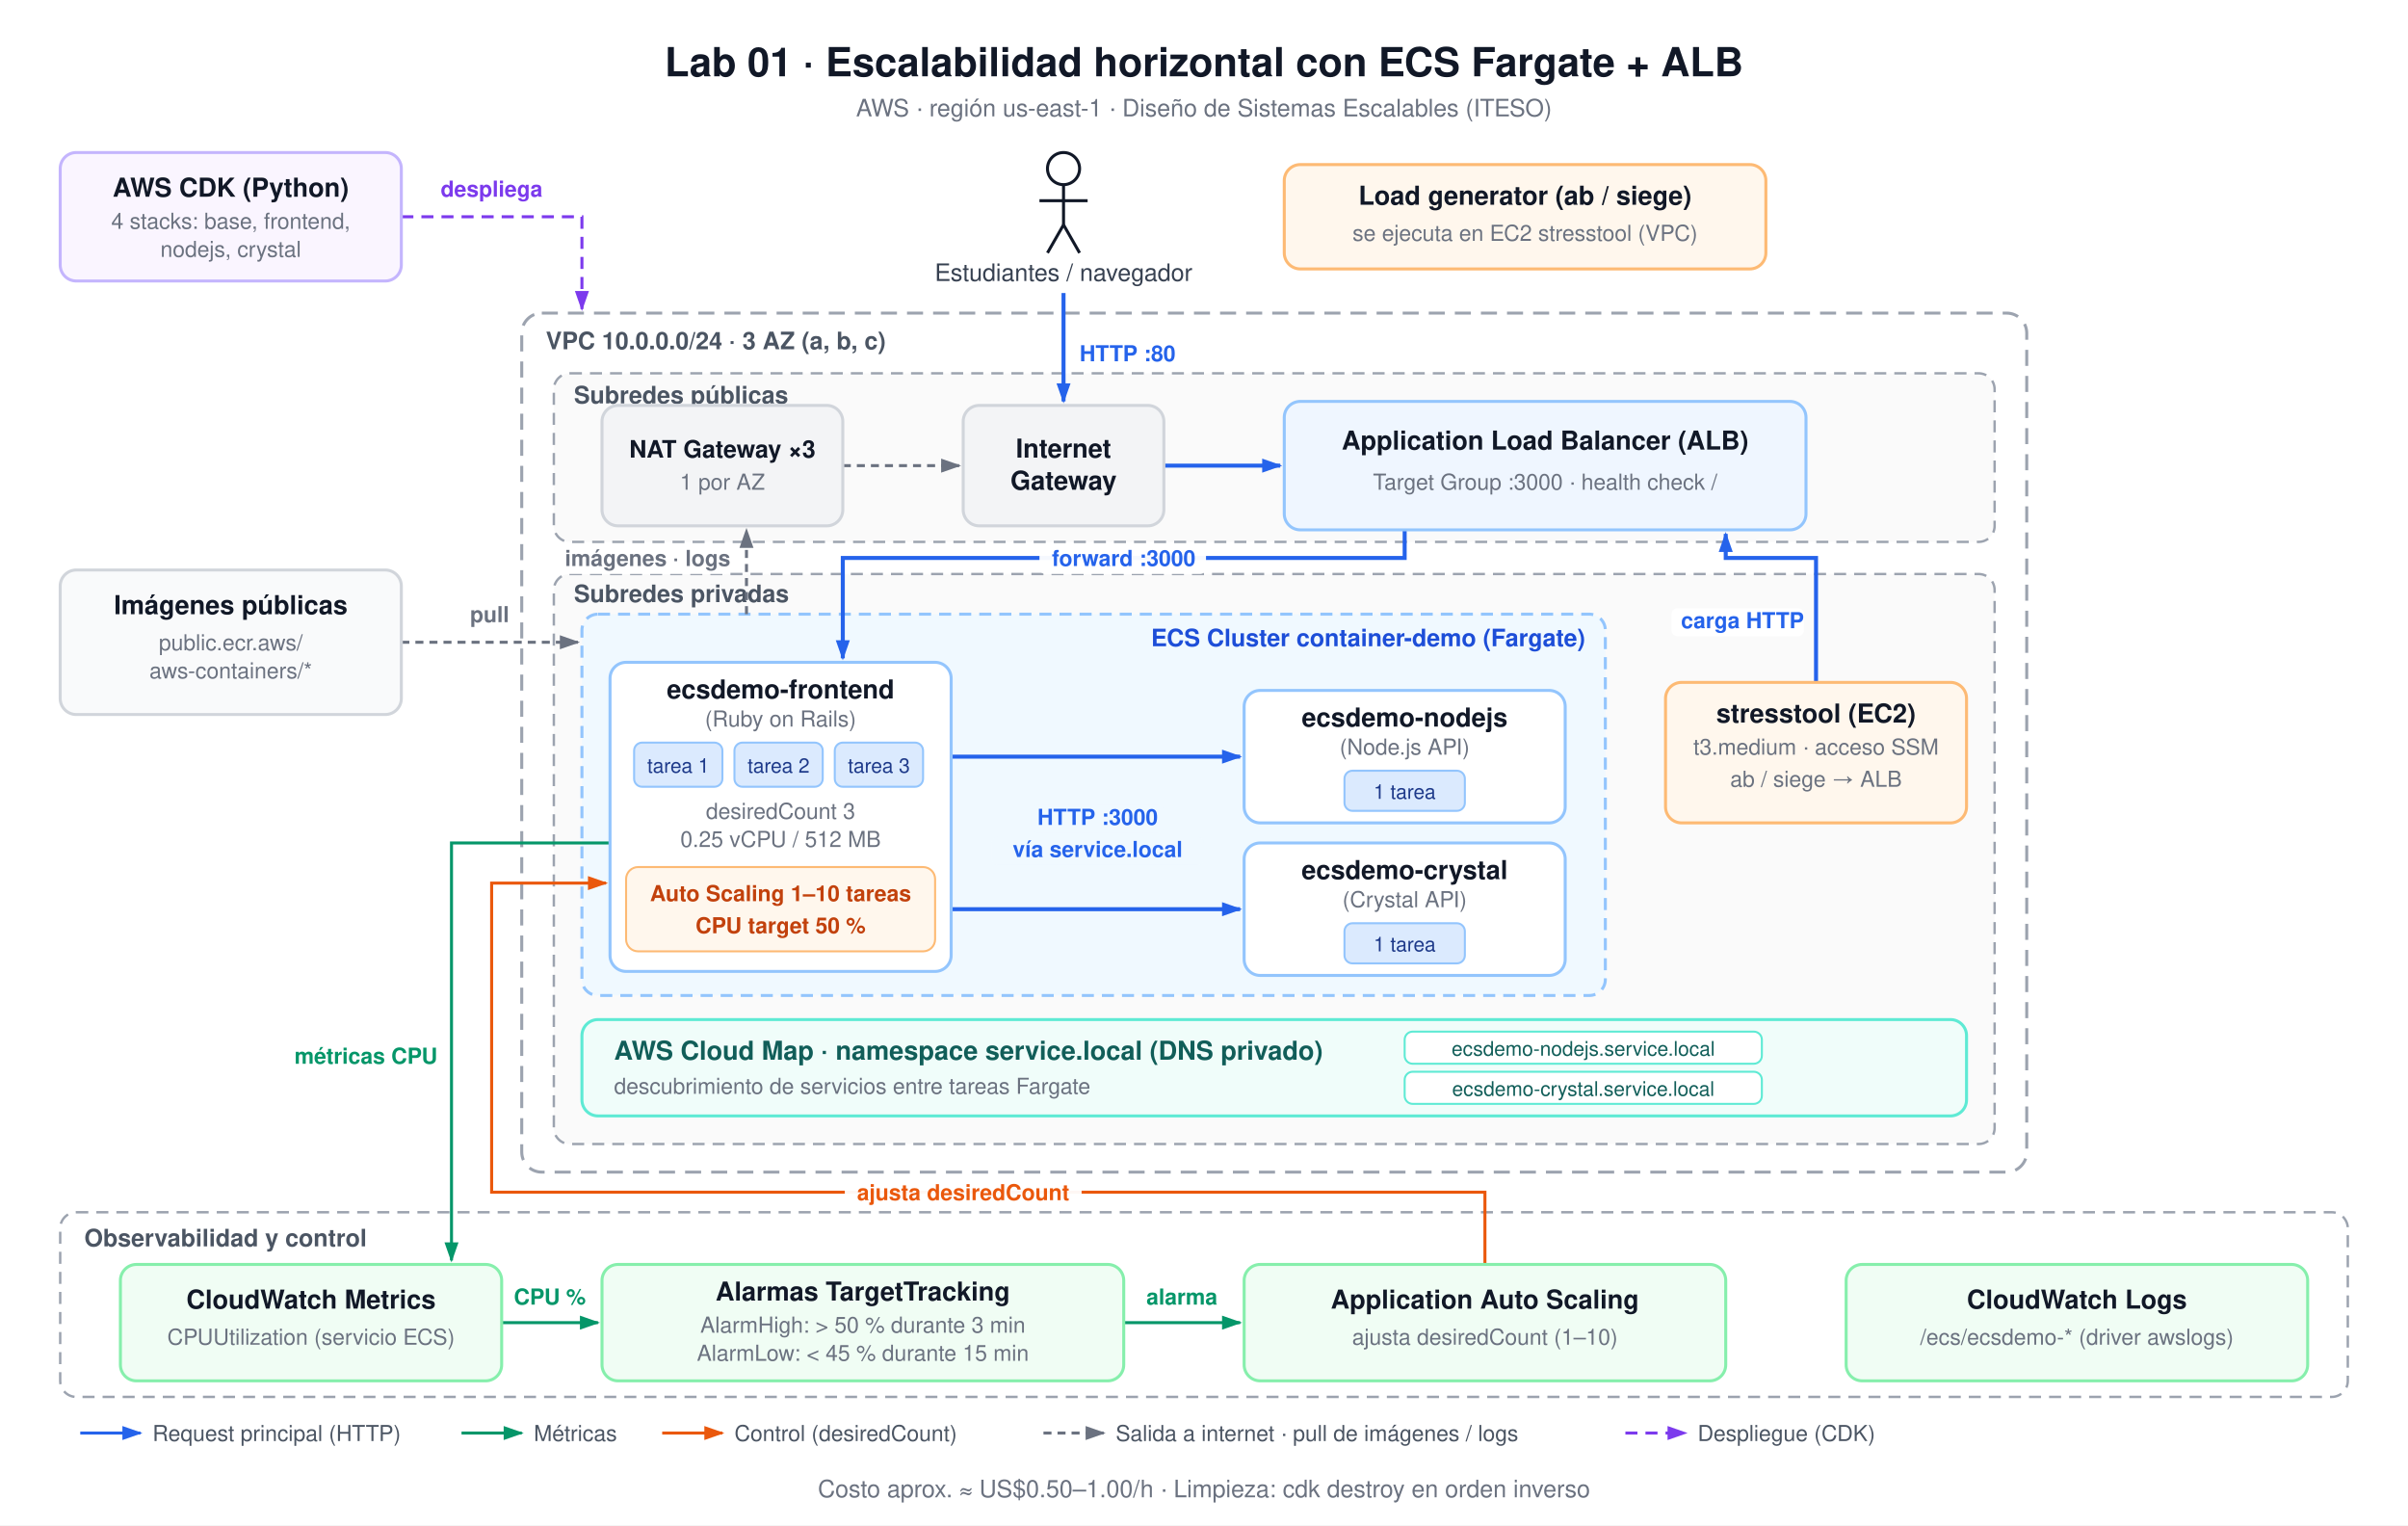
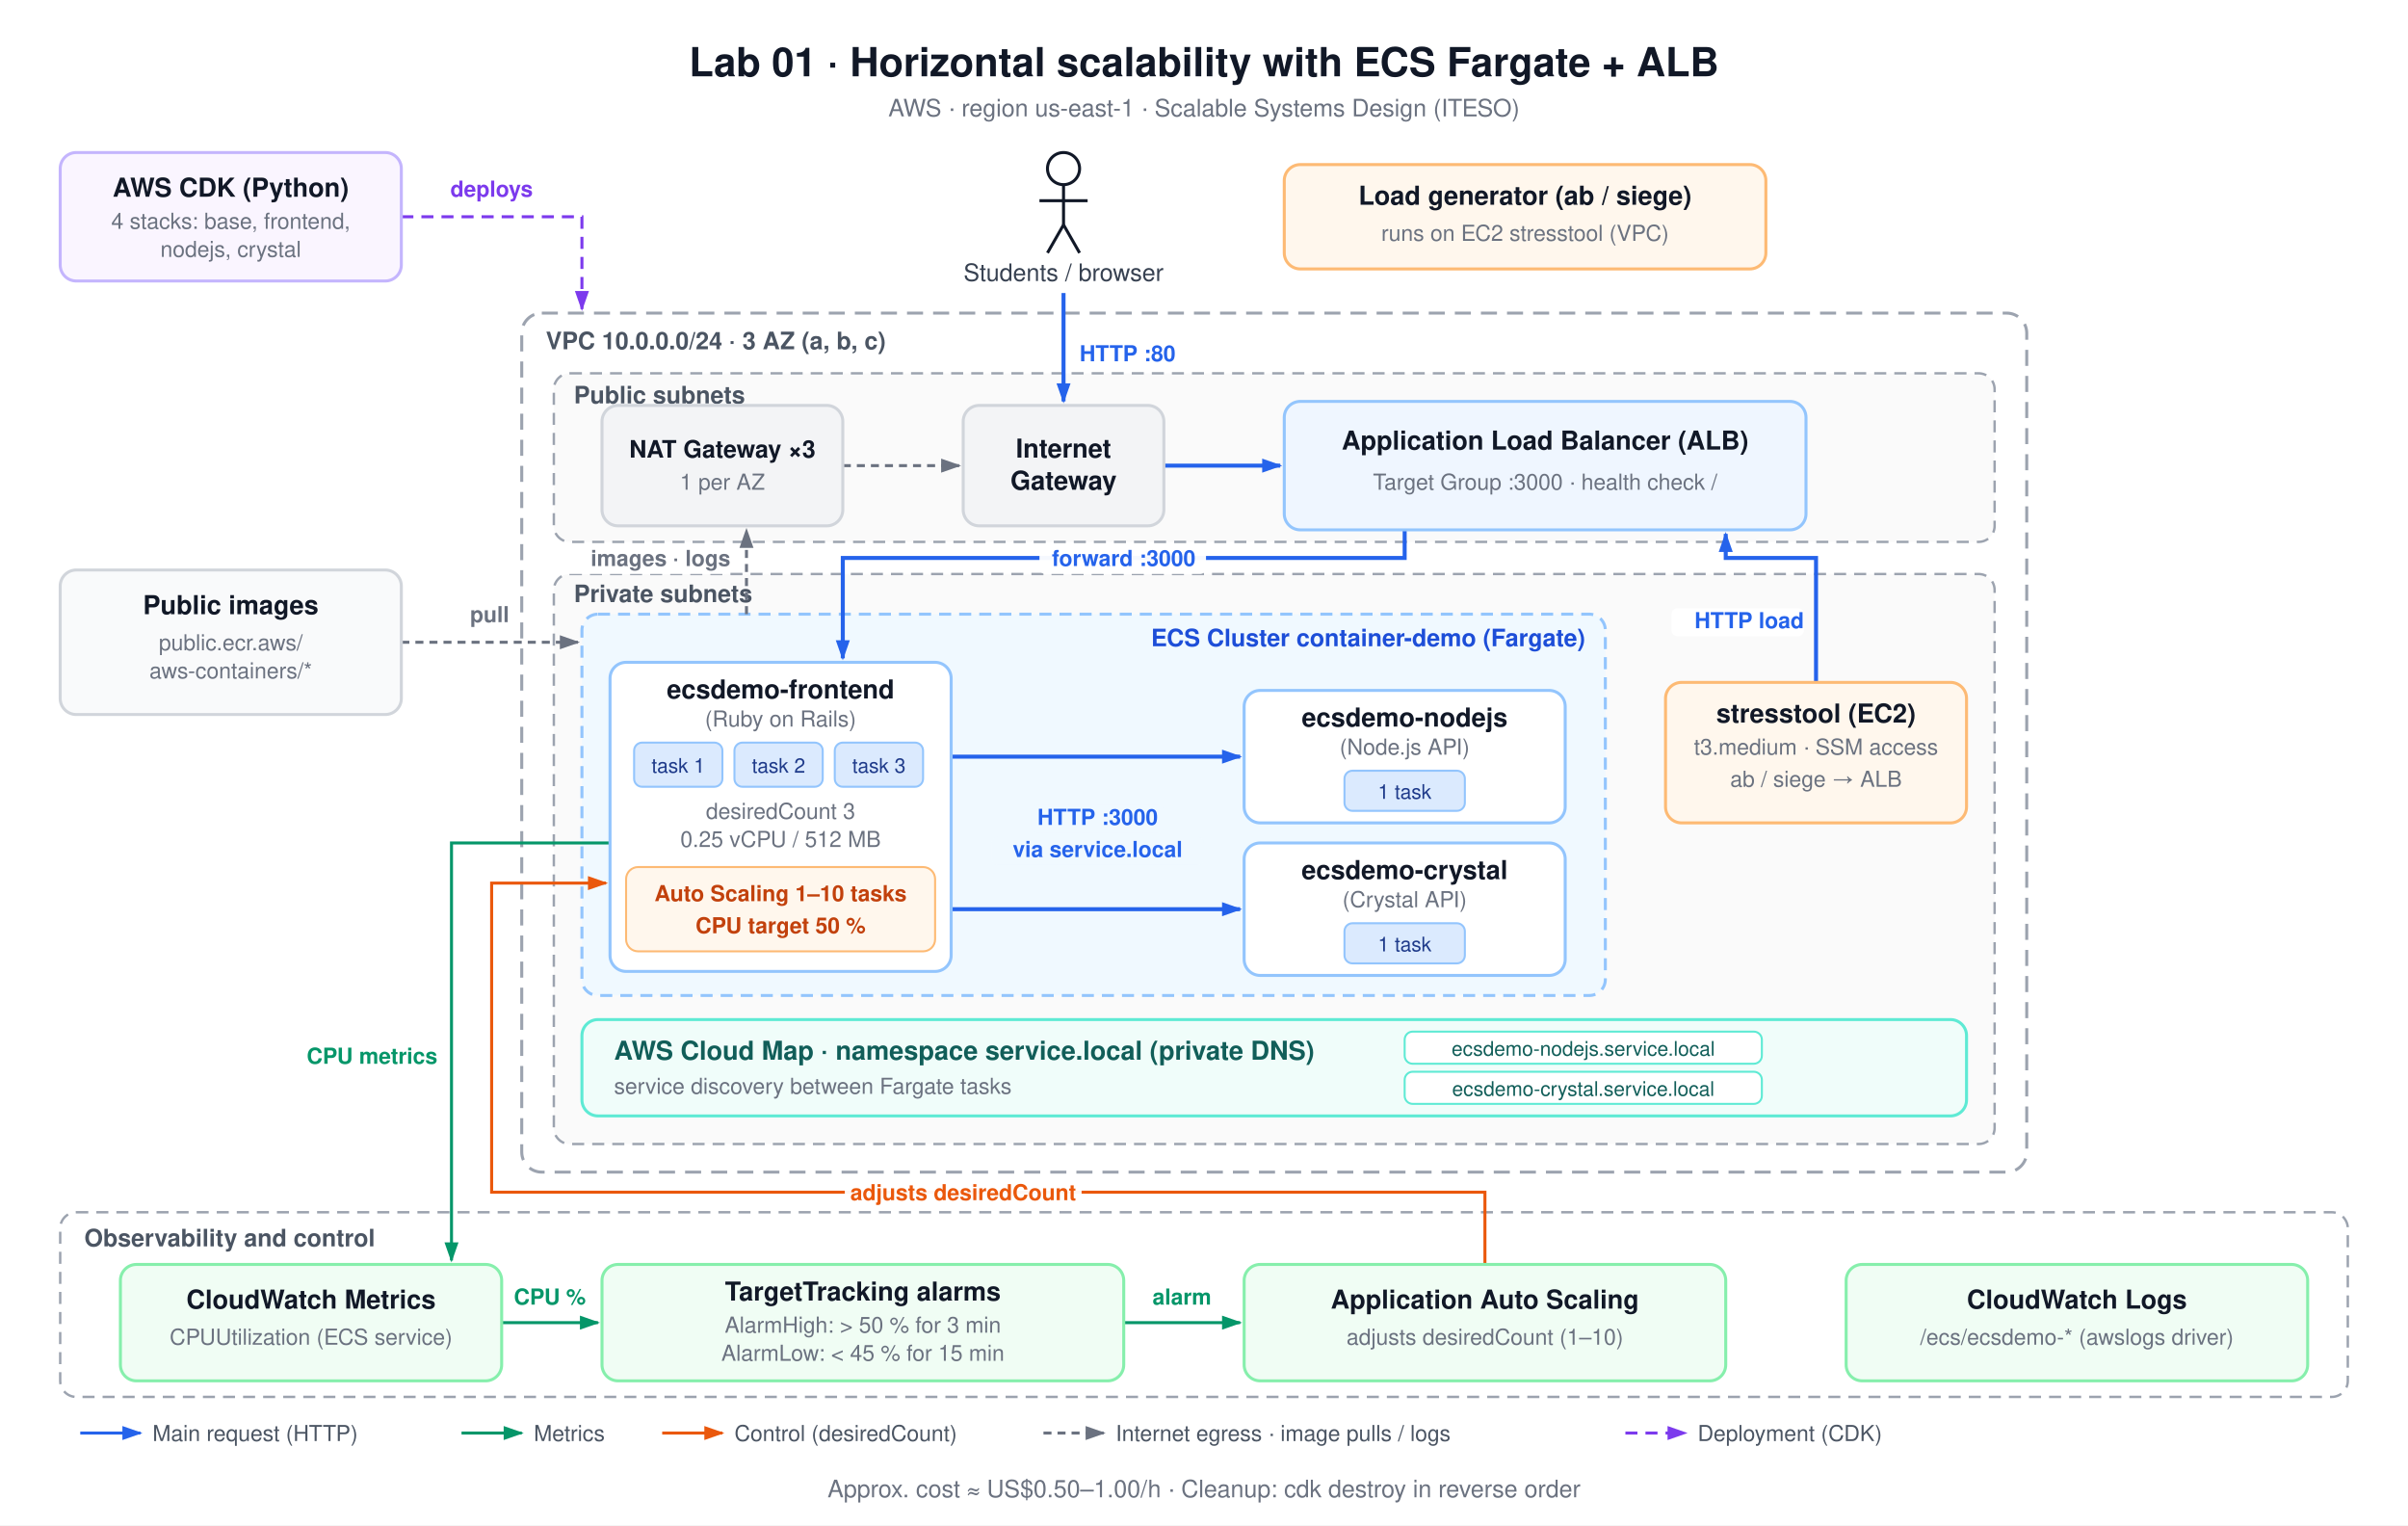
<svg xmlns="http://www.w3.org/2000/svg" viewBox="0 0 1200 760" width="1200" height="760">
  <style>text { font-family: 'Helvetica Neue', Helvetica, Arial, sans-serif; }</style>
  <defs>
    <marker id="arrow-blue" markerWidth="10" markerHeight="7" refX="9" refY="3.5" orient="auto" markerUnits="userSpaceOnUse">
      <polygon points="0 0, 10 3.5, 0 7" fill="#2563eb" />
    </marker>
    <marker id="arrow-green" markerWidth="10" markerHeight="7" refX="9" refY="3.5" orient="auto" markerUnits="userSpaceOnUse">
      <polygon points="0 0, 10 3.5, 0 7" fill="#059669" />
    </marker>
    <marker id="arrow-orange" markerWidth="10" markerHeight="7" refX="9" refY="3.5" orient="auto" markerUnits="userSpaceOnUse">
      <polygon points="0 0, 10 3.5, 0 7" fill="#ea580c" />
    </marker>
    <marker id="arrow-gray" markerWidth="10" markerHeight="7" refX="9" refY="3.5" orient="auto" markerUnits="userSpaceOnUse">
      <polygon points="0 0, 10 3.5, 0 7" fill="#6b7280" />
    </marker>
    <marker id="arrow-purple" markerWidth="10" markerHeight="7" refX="9" refY="3.5" orient="auto" markerUnits="userSpaceOnUse">
      <polygon points="0 0, 10 3.5, 0 7" fill="#7c3aed" />
    </marker>
  </defs>
  <rect width="1200" height="760" fill="#ffffff" />
-   <text x="600" y="38" font-size="20" font-weight="600" fill="#111827" text-anchor="middle">Lab 01 · Escalabilidad horizontal con ECS Fargate + ALB</text>
-   <text x="600" y="58" font-size="12" font-weight="400" fill="#6b7280" text-anchor="middle">AWS · región us-east-1 · Diseño de Sistemas Escalables (ITESO)</text>
+   <text x="600" y="38" font-size="20" font-weight="600" fill="#111827" text-anchor="middle">Lab 01 · Horizontal scalability with ECS Fargate + ALB</text>
+   <text x="600" y="58" font-size="12" font-weight="400" fill="#6b7280" text-anchor="middle">AWS · region us-east-1 · Scalable Systems Design (ITESO)</text>
  <rect x="260" y="156" width="750" height="428" rx="10" ry="10" fill="#ffffff" stroke="#9ca3af" stroke-width="1.5" stroke-dasharray="8,5" />
  <text x="272" y="174" font-size="12" font-weight="600" fill="#4b5563" text-anchor="start">VPC 10.0.0.0/24 · 3 AZ (a, b, c)</text>
  <rect x="276" y="186" width="718" height="84" rx="8" ry="8" fill="#fafafa" stroke="#9ca3af" stroke-width="1.2" stroke-dasharray="6,4" />
-   <text x="286" y="201" font-size="12" font-weight="600" fill="#4b5563" text-anchor="start">Subredes públicas</text>
+   <text x="286" y="201" font-size="12" font-weight="600" fill="#4b5563" text-anchor="start">Public subnets</text>
  <rect x="276" y="286" width="718" height="284" rx="8" ry="8" fill="#fafafa" stroke="#9ca3af" stroke-width="1.2" stroke-dasharray="6,4" />
-   <text x="286" y="300" font-size="12" font-weight="600" fill="#4b5563" text-anchor="start">Subredes privadas</text>
+   <text x="286" y="300" font-size="12" font-weight="600" fill="#4b5563" text-anchor="start">Private subnets</text>
  <rect x="290" y="306" width="510" height="190" rx="8" ry="8" fill="#f0f9ff" stroke="#93c5fd" stroke-width="1.5" stroke-dasharray="6,4" />
  <text x="790" y="322" font-size="12" font-weight="600" fill="#1d4ed8" text-anchor="end">ECS Cluster container-demo (Fargate)</text>
  <rect x="30" y="604" width="1140" height="92" rx="8" ry="8" fill="#ffffff" stroke="#9ca3af" stroke-width="1.2" stroke-dasharray="6,4" />
-   <text x="42" y="621" font-size="12" font-weight="600" fill="#4b5563" text-anchor="start">Observabilidad y control</text>
+   <text x="42" y="621" font-size="12" font-weight="600" fill="#4b5563" text-anchor="start">Observability and control</text>
  <path d="M 530,146 L 530,200" fill="none" stroke="#2563eb" stroke-width="2" marker-end="url(#arrow-blue)" />
  <rect x="538" y="170" width="54" height="14" rx="3" ry="3" fill="#ffffff" opacity="0.95" />
  <text x="538" y="180" font-size="11" font-weight="600" fill="#2563eb" text-anchor="start">HTTP :80</text>
  <path d="M 580,232 L 638,232" fill="none" stroke="#2563eb" stroke-width="2" marker-end="url(#arrow-blue)" />
  <path d="M 700,264 L 700,278 L 420,278 L 420,328" fill="none" stroke="#2563eb" stroke-width="2" marker-end="url(#arrow-blue)" />
  <rect x="518" y="272" width="83" height="14" rx="3" ry="3" fill="#ffffff" opacity="0.95" />
  <text x="560" y="282" font-size="11" font-weight="600" fill="#2563eb" text-anchor="middle">forward :3000</text>
  <path d="M 905,340 L 905,278 L 860,278 L 860,266" fill="none" stroke="#2563eb" stroke-width="2" marker-end="url(#arrow-blue)" />
  <rect x="833" y="303" width="66" height="14" rx="3" ry="3" fill="#ffffff" opacity="0.95" />
-   <text x="899" y="313" font-size="11" font-weight="600" fill="#2563eb" text-anchor="end">carga HTTP</text>
+   <text x="899" y="313" font-size="11" font-weight="600" fill="#2563eb" text-anchor="end">HTTP load</text>
  <path d="M 474,377 L 618,377" fill="none" stroke="#2563eb" stroke-width="2" marker-end="url(#arrow-blue)" />
  <path d="M 474,453 L 618,453" fill="none" stroke="#2563eb" stroke-width="2" marker-end="url(#arrow-blue)" />
  <rect x="514" y="401" width="66" height="14" rx="3" ry="3" fill="#f0f9ff" opacity="0.95" />
  <text x="547" y="411" font-size="11" font-weight="600" fill="#2563eb" text-anchor="middle">HTTP :3000</text>
  <rect x="494" y="417" width="106" height="14" rx="3" ry="3" fill="#f0f9ff" opacity="0.95" />
-   <text x="547" y="427" font-size="11" font-weight="600" fill="#2563eb" text-anchor="middle">vía service.local</text>
+   <text x="547" y="427" font-size="11" font-weight="600" fill="#2563eb" text-anchor="middle">via service.local</text>
  <path d="M 372,306 L 372,264" fill="none" stroke="#6b7280" stroke-width="1.5" stroke-dasharray="4,3" marker-end="url(#arrow-gray)" />
  <rect x="269" y="272" width="95" height="14" rx="3" ry="3" fill="#ffffff" opacity="0.95" />
-   <text x="364" y="282" font-size="11" font-weight="600" fill="#6b7280" text-anchor="end">imágenes · logs</text>
+   <text x="364" y="282" font-size="11" font-weight="600" fill="#6b7280" text-anchor="end">images · logs</text>
  <path d="M 420,232 L 478,232" fill="none" stroke="#6b7280" stroke-width="1.5" stroke-dasharray="4,3" marker-end="url(#arrow-gray)" />
  <path d="M 200,320 L 288,320" fill="none" stroke="#6b7280" stroke-width="1.5" stroke-dasharray="4,3" marker-end="url(#arrow-gray)" />
  <rect x="228" y="300" width="31" height="14" rx="3" ry="3" fill="#ffffff" opacity="0.95" />
  <text x="244" y="310" font-size="11" font-weight="600" fill="#6b7280" text-anchor="middle">pull</text>
  <path d="M 200,108 L 290,108 L 290,154" fill="none" stroke="#7c3aed" stroke-width="1.5" stroke-dasharray="6,4" marker-end="url(#arrow-purple)" />
  <rect x="215" y="88" width="60" height="14" rx="3" ry="3" fill="#ffffff" opacity="0.95" />
-   <text x="245" y="98" font-size="11" font-weight="600" fill="#7c3aed" text-anchor="middle">despliega</text>
+   <text x="245" y="98" font-size="11" font-weight="600" fill="#7c3aed" text-anchor="middle">deploys</text>
  <path d="M 304,420 L 225,420 L 225,628" fill="none" stroke="#059669" stroke-width="1.5" marker-end="url(#arrow-green)" />
  <rect x="141" y="520" width="77" height="14" rx="3" ry="3" fill="#ffffff" opacity="0.95" />
-   <text x="218" y="530" font-size="11" font-weight="600" fill="#059669" text-anchor="end">métricas CPU</text>
+   <text x="218" y="530" font-size="11" font-weight="600" fill="#059669" text-anchor="end">CPU metrics</text>
  <path d="M 250,659 L 298,659" fill="none" stroke="#059669" stroke-width="1.5" marker-end="url(#arrow-green)" />
  <rect x="256" y="640" width="37" height="14" rx="3" ry="3" fill="#ffffff" opacity="0.95" />
  <text x="274" y="650" font-size="11" font-weight="600" fill="#059669" text-anchor="middle">CPU %</text>
  <path d="M 560,659 L 618,659" fill="none" stroke="#059669" stroke-width="1.5" marker-end="url(#arrow-green)" />
  <rect x="568" y="640" width="42" height="14" rx="3" ry="3" fill="#ffffff" opacity="0.95" />
-   <text x="589" y="650" font-size="11" font-weight="600" fill="#059669" text-anchor="middle">alarma</text>
+   <text x="589" y="650" font-size="11" font-weight="600" fill="#059669" text-anchor="middle">alarm</text>
  <path d="M 740,630 L 740,594 L 245,594 L 245,440 L 302,440" fill="none" stroke="#ea580c" stroke-width="1.5" marker-end="url(#arrow-orange)" />
  <rect x="421" y="588" width="118" height="14" rx="3" ry="3" fill="#ffffff" opacity="0.95" />
-   <text x="480" y="598" font-size="11" font-weight="600" fill="#ea580c" text-anchor="middle">ajusta desiredCount</text>
+   <text x="480" y="598" font-size="11" font-weight="600" fill="#ea580c" text-anchor="middle">adjusts desiredCount</text>
  <circle cx="530" cy="84" r="8" fill="none" stroke="#111827" stroke-width="1.5" />
  <line x1="530" y1="92" x2="530" y2="112" stroke="#111827" stroke-width="1.5" />
  <line x1="518" y1="100" x2="542" y2="100" stroke="#111827" stroke-width="1.5" />
  <line x1="530" y1="112" x2="522" y2="126" stroke="#111827" stroke-width="1.5" />
  <line x1="530" y1="112" x2="538" y2="126" stroke="#111827" stroke-width="1.5" />
-   <text x="530" y="140" font-size="12" font-weight="400" fill="#374151" text-anchor="middle">Estudiantes / navegador</text>
+   <text x="530" y="140" font-size="12" font-weight="400" fill="#374151" text-anchor="middle">Students / browser</text>
  <rect x="640" y="82" width="240" height="52" rx="8" ry="8" fill="#fff7ed" stroke="#fdba74" stroke-width="1.5" />
  <text x="760" y="102" font-size="13" font-weight="600" fill="#111827" text-anchor="middle">Load generator (ab / siege)</text>
-   <text x="760" y="120" font-size="11" font-weight="400" fill="#6b7280" text-anchor="middle">se ejecuta en EC2 stresstool (VPC)</text>
+   <text x="760" y="120" font-size="11" font-weight="400" fill="#6b7280" text-anchor="middle">runs on EC2 stresstool (VPC)</text>
  <rect x="30" y="76" width="170" height="64" rx="8" ry="8" fill="#faf5ff" stroke="#c4b5fd" stroke-width="1.5" />
  <text x="115" y="98" font-size="13" font-weight="600" fill="#111827" text-anchor="middle">AWS CDK (Python)</text>
  <text x="115" y="114" font-size="11" font-weight="400" fill="#6b7280" text-anchor="middle">4 stacks: base, frontend,</text>
  <text x="115" y="128" font-size="11" font-weight="400" fill="#6b7280" text-anchor="middle">nodejs, crystal</text>
  <rect x="30" y="284" width="170" height="72" rx="8" ry="8" fill="#f9fafb" stroke="#d1d5db" stroke-width="1.5" />
-   <text x="115" y="306" font-size="13" font-weight="600" fill="#111827" text-anchor="middle">Imágenes públicas</text>
+   <text x="115" y="306" font-size="13" font-weight="600" fill="#111827" text-anchor="middle">Public images</text>
  <text x="115" y="324" font-size="11" font-weight="400" fill="#6b7280" text-anchor="middle">public.ecr.aws/</text>
  <text x="115" y="338" font-size="11" font-weight="400" fill="#6b7280" text-anchor="middle">aws-containers/*</text>
  <rect x="300" y="202" width="120" height="60" rx="8" ry="8" fill="#f3f4f6" stroke="#d1d5db" stroke-width="1.5" />
  <text x="360" y="228" font-size="12" font-weight="600" fill="#111827" text-anchor="middle">NAT Gateway ×3</text>
-   <text x="360" y="244" font-size="11" font-weight="400" fill="#6b7280" text-anchor="middle">1 por AZ</text>
+   <text x="360" y="244" font-size="11" font-weight="400" fill="#6b7280" text-anchor="middle">1 per AZ</text>
  <rect x="480" y="202" width="100" height="60" rx="8" ry="8" fill="#f3f4f6" stroke="#d1d5db" stroke-width="1.5" />
  <text x="530" y="228" font-size="13" font-weight="600" fill="#111827" text-anchor="middle">Internet</text>
  <text x="530" y="244" font-size="13" font-weight="600" fill="#111827" text-anchor="middle">Gateway</text>
  <rect x="640" y="200" width="260" height="64" rx="8" ry="8" fill="#eff6ff" stroke="#93c5fd" stroke-width="1.5" />
  <text x="770" y="224" font-size="13" font-weight="600" fill="#111827" text-anchor="middle">Application Load Balancer (ALB)</text>
  <text x="770" y="244" font-size="11" font-weight="400" fill="#6b7280" text-anchor="middle">Target Group :3000 · health check /</text>
  <rect x="304" y="330" width="170" height="154" rx="8" ry="8" fill="#ffffff" stroke="#93c5fd" stroke-width="1.5" />
  <text x="389" y="348" font-size="13" font-weight="600" fill="#111827" text-anchor="middle">ecsdemo-frontend</text>
  <text x="389" y="362" font-size="11" font-weight="400" fill="#6b7280" text-anchor="middle">(Ruby on Rails)</text>
  <rect x="316" y="370" width="44" height="22" rx="4" ry="4" fill="#dbeafe" stroke="#93c5fd" stroke-width="1" />
-   <text x="338" y="385" font-size="10" font-weight="400" fill="#1e3a8a" text-anchor="middle">tarea 1</text>
+   <text x="338" y="385" font-size="10" font-weight="400" fill="#1e3a8a" text-anchor="middle">task 1</text>
  <rect x="366" y="370" width="44" height="22" rx="4" ry="4" fill="#dbeafe" stroke="#93c5fd" stroke-width="1" />
-   <text x="388" y="385" font-size="10" font-weight="400" fill="#1e3a8a" text-anchor="middle">tarea 2</text>
+   <text x="388" y="385" font-size="10" font-weight="400" fill="#1e3a8a" text-anchor="middle">task 2</text>
  <rect x="416" y="370" width="44" height="22" rx="4" ry="4" fill="#dbeafe" stroke="#93c5fd" stroke-width="1" />
-   <text x="438" y="385" font-size="10" font-weight="400" fill="#1e3a8a" text-anchor="middle">tarea 3</text>
+   <text x="438" y="385" font-size="10" font-weight="400" fill="#1e3a8a" text-anchor="middle">task 3</text>
  <text x="389" y="408" font-size="11" font-weight="400" fill="#6b7280" text-anchor="middle">desiredCount 3</text>
  <text x="389" y="422" font-size="11" font-weight="400" fill="#6b7280" text-anchor="middle">0.25 vCPU / 512 MB</text>
  <rect x="312" y="432" width="154" height="42" rx="6" ry="6" fill="#fff7ed" stroke="#fdba74" stroke-width="1" />
-   <text x="389" y="449" font-size="11" font-weight="600" fill="#c2410c" text-anchor="middle">Auto Scaling 1–10 tareas</text>
+   <text x="389" y="449" font-size="11" font-weight="600" fill="#c2410c" text-anchor="middle">Auto Scaling 1–10 tasks</text>
  <text x="389" y="465" font-size="11" font-weight="600" fill="#c2410c" text-anchor="middle">CPU target 50 %</text>
  <rect x="620" y="344" width="160" height="66" rx="8" ry="8" fill="#ffffff" stroke="#93c5fd" stroke-width="1.5" />
  <text x="700" y="362" font-size="13" font-weight="600" fill="#111827" text-anchor="middle">ecsdemo-nodejs</text>
  <text x="700" y="376" font-size="11" font-weight="400" fill="#6b7280" text-anchor="middle">(Node.js API)</text>
  <rect x="670" y="384" width="60" height="20" rx="4" ry="4" fill="#dbeafe" stroke="#93c5fd" stroke-width="1" />
-   <text x="700" y="398" font-size="10" font-weight="400" fill="#1e3a8a" text-anchor="middle">1 tarea</text>
+   <text x="700" y="398" font-size="10" font-weight="400" fill="#1e3a8a" text-anchor="middle">1 task</text>
  <rect x="620" y="420" width="160" height="66" rx="8" ry="8" fill="#ffffff" stroke="#93c5fd" stroke-width="1.5" />
  <text x="700" y="438" font-size="13" font-weight="600" fill="#111827" text-anchor="middle">ecsdemo-crystal</text>
  <text x="700" y="452" font-size="11" font-weight="400" fill="#6b7280" text-anchor="middle">(Crystal API)</text>
  <rect x="670" y="460" width="60" height="20" rx="4" ry="4" fill="#dbeafe" stroke="#93c5fd" stroke-width="1" />
-   <text x="700" y="474" font-size="10" font-weight="400" fill="#1e3a8a" text-anchor="middle">1 tarea</text>
+   <text x="700" y="474" font-size="10" font-weight="400" fill="#1e3a8a" text-anchor="middle">1 task</text>
  <rect x="830" y="340" width="150" height="70" rx="8" ry="8" fill="#fff7ed" stroke="#fdba74" stroke-width="1.5" />
  <text x="905" y="360" font-size="13" font-weight="600" fill="#111827" text-anchor="middle">stresstool (EC2)</text>
-   <text x="905" y="376" font-size="11" font-weight="400" fill="#6b7280" text-anchor="middle">t3.medium · acceso SSM</text>
+   <text x="905" y="376" font-size="11" font-weight="400" fill="#6b7280" text-anchor="middle">t3.medium · SSM access</text>
  <text x="905" y="392" font-size="11" font-weight="400" fill="#6b7280" text-anchor="middle">ab / siege → ALB</text>
  <rect x="290" y="508" width="690" height="48" rx="8" ry="8" fill="#f0fdfa" stroke="#5eead4" stroke-width="1.5" />
-   <text x="306" y="528" font-size="13" font-weight="600" fill="#115e59" text-anchor="start">AWS Cloud Map · namespace service.local (DNS privado)</text>
-   <text x="306" y="545" font-size="11" font-weight="400" fill="#6b7280" text-anchor="start">descubrimiento de servicios entre tareas Fargate</text>
+   <text x="306" y="528" font-size="13" font-weight="600" fill="#115e59" text-anchor="start">AWS Cloud Map · namespace service.local (private DNS)</text>
+   <text x="306" y="545" font-size="11" font-weight="400" fill="#6b7280" text-anchor="start">service discovery between Fargate tasks</text>
  <rect x="700" y="514" width="178" height="16" rx="4" ry="4" fill="#ffffff" stroke="#5eead4" stroke-width="1" />
  <text x="789" y="526" font-size="10" font-weight="400" fill="#115e59" text-anchor="middle">ecsdemo-nodejs.service.local</text>
  <rect x="700" y="534" width="178" height="16" rx="4" ry="4" fill="#ffffff" stroke="#5eead4" stroke-width="1" />
  <text x="789" y="546" font-size="10" font-weight="400" fill="#115e59" text-anchor="middle">ecsdemo-crystal.service.local</text>
  <rect x="60" y="630" width="190" height="58" rx="8" ry="8" fill="#f0fdf4" stroke="#86efac" stroke-width="1.5" />
  <text x="155" y="652" font-size="13" font-weight="600" fill="#111827" text-anchor="middle">CloudWatch Metrics</text>
-   <text x="155" y="670" font-size="11" font-weight="400" fill="#6b7280" text-anchor="middle">CPUUtilization (servicio ECS)</text>
+   <text x="155" y="670" font-size="11" font-weight="400" fill="#6b7280" text-anchor="middle">CPUUtilization (ECS service)</text>
  <rect x="300" y="630" width="260" height="58" rx="8" ry="8" fill="#f0fdf4" stroke="#86efac" stroke-width="1.5" />
-   <text x="430" y="648" font-size="13" font-weight="600" fill="#111827" text-anchor="middle">Alarmas TargetTracking</text>
-   <text x="430" y="664" font-size="11" font-weight="400" fill="#6b7280" text-anchor="middle">AlarmHigh: &gt; 50 % durante 3 min</text>
-   <text x="430" y="678" font-size="11" font-weight="400" fill="#6b7280" text-anchor="middle">AlarmLow: &lt; 45 % durante 15 min</text>
+   <text x="430" y="648" font-size="13" font-weight="600" fill="#111827" text-anchor="middle">TargetTracking alarms</text>
+   <text x="430" y="664" font-size="11" font-weight="400" fill="#6b7280" text-anchor="middle">AlarmHigh: &gt; 50 % for 3 min</text>
+   <text x="430" y="678" font-size="11" font-weight="400" fill="#6b7280" text-anchor="middle">AlarmLow: &lt; 45 % for 15 min</text>
  <rect x="620" y="630" width="240" height="58" rx="8" ry="8" fill="#f0fdf4" stroke="#86efac" stroke-width="1.5" />
  <text x="740" y="652" font-size="13" font-weight="600" fill="#111827" text-anchor="middle">Application Auto Scaling</text>
-   <text x="740" y="670" font-size="11" font-weight="400" fill="#6b7280" text-anchor="middle">ajusta desiredCount (1–10)</text>
+   <text x="740" y="670" font-size="11" font-weight="400" fill="#6b7280" text-anchor="middle">adjusts desiredCount (1–10)</text>
  <rect x="920" y="630" width="230" height="58" rx="8" ry="8" fill="#f0fdf4" stroke="#86efac" stroke-width="1.5" />
  <text x="1035" y="652" font-size="13" font-weight="600" fill="#111827" text-anchor="middle">CloudWatch Logs</text>
-   <text x="1035" y="670" font-size="11" font-weight="400" fill="#6b7280" text-anchor="middle">/ecs/ecsdemo-* (driver awslogs)</text>
+   <text x="1035" y="670" font-size="11" font-weight="400" fill="#6b7280" text-anchor="middle">/ecs/ecsdemo-* (awslogs driver)</text>
  <line x1="40" y1="714" x2="70" y2="714" stroke="#2563eb" stroke-width="1.5" marker-end="url(#arrow-blue)" />
-   <text x="76" y="718" font-size="11" font-weight="400" fill="#4b5563" text-anchor="start">Request principal (HTTP)</text>
+   <text x="76" y="718" font-size="11" font-weight="400" fill="#4b5563" text-anchor="start">Main request (HTTP)</text>
  <line x1="230" y1="714" x2="260" y2="714" stroke="#059669" stroke-width="1.5" marker-end="url(#arrow-green)" />
-   <text x="266" y="718" font-size="11" font-weight="400" fill="#4b5563" text-anchor="start">Métricas</text>
+   <text x="266" y="718" font-size="11" font-weight="400" fill="#4b5563" text-anchor="start">Metrics</text>
  <line x1="330" y1="714" x2="360" y2="714" stroke="#ea580c" stroke-width="1.5" marker-end="url(#arrow-orange)" />
  <text x="366" y="718" font-size="11" font-weight="400" fill="#4b5563" text-anchor="start">Control (desiredCount)</text>
  <line x1="520" y1="714" x2="550" y2="714" stroke="#6b7280" stroke-width="1.5" stroke-dasharray="4,3" marker-end="url(#arrow-gray)" />
-   <text x="556" y="718" font-size="11" font-weight="400" fill="#4b5563" text-anchor="start">Salida a internet · pull de imágenes / logs</text>
+   <text x="556" y="718" font-size="11" font-weight="400" fill="#4b5563" text-anchor="start">Internet egress · image pulls / logs</text>
  <line x1="810" y1="714" x2="840" y2="714" stroke="#7c3aed" stroke-width="1.5" stroke-dasharray="6,4" marker-end="url(#arrow-purple)" />
-   <text x="846" y="718" font-size="11" font-weight="400" fill="#4b5563" text-anchor="start">Despliegue (CDK)</text>
-   <text x="600" y="746" font-size="12" font-weight="400" fill="#6b7280" text-anchor="middle">Costo aprox. ≈ US$0.50–1.00/h · Limpieza: cdk destroy en orden inverso</text>
+   <text x="846" y="718" font-size="11" font-weight="400" fill="#4b5563" text-anchor="start">Deployment (CDK)</text>
+   <text x="600" y="746" font-size="12" font-weight="400" fill="#6b7280" text-anchor="middle">Approx. cost ≈ US$0.50–1.00/h · Cleanup: cdk destroy in reverse order</text>
</svg>
